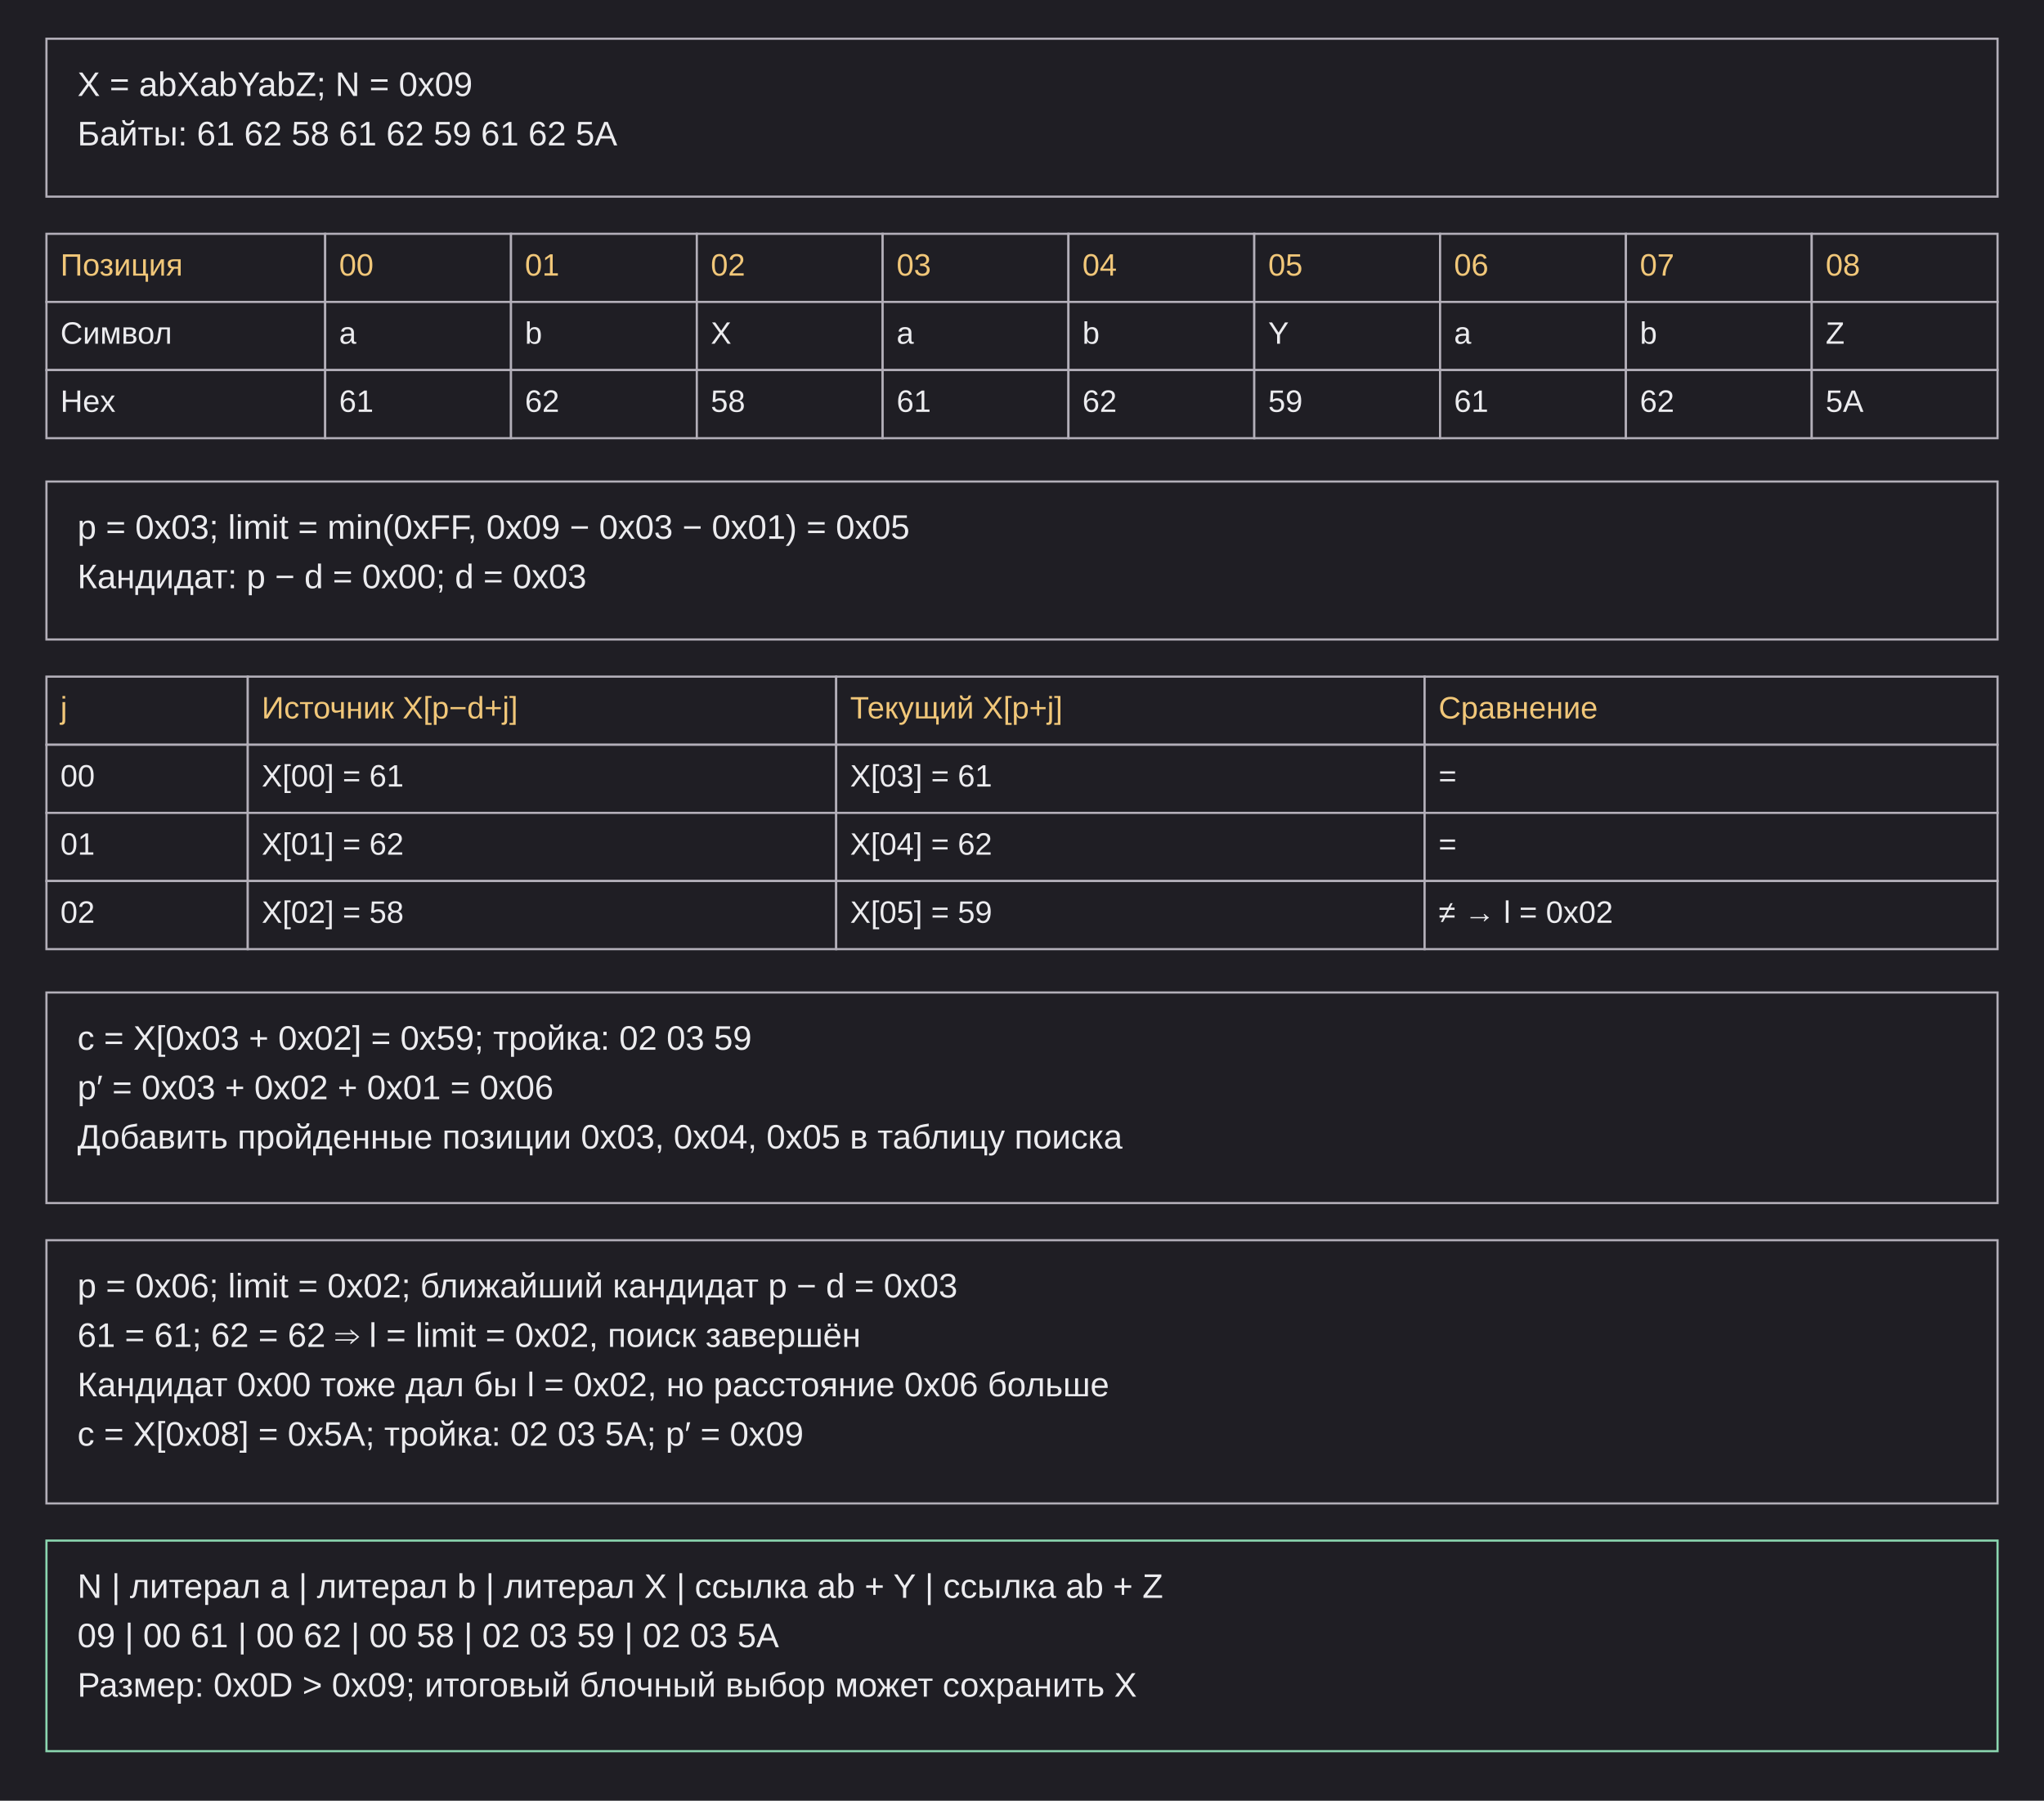
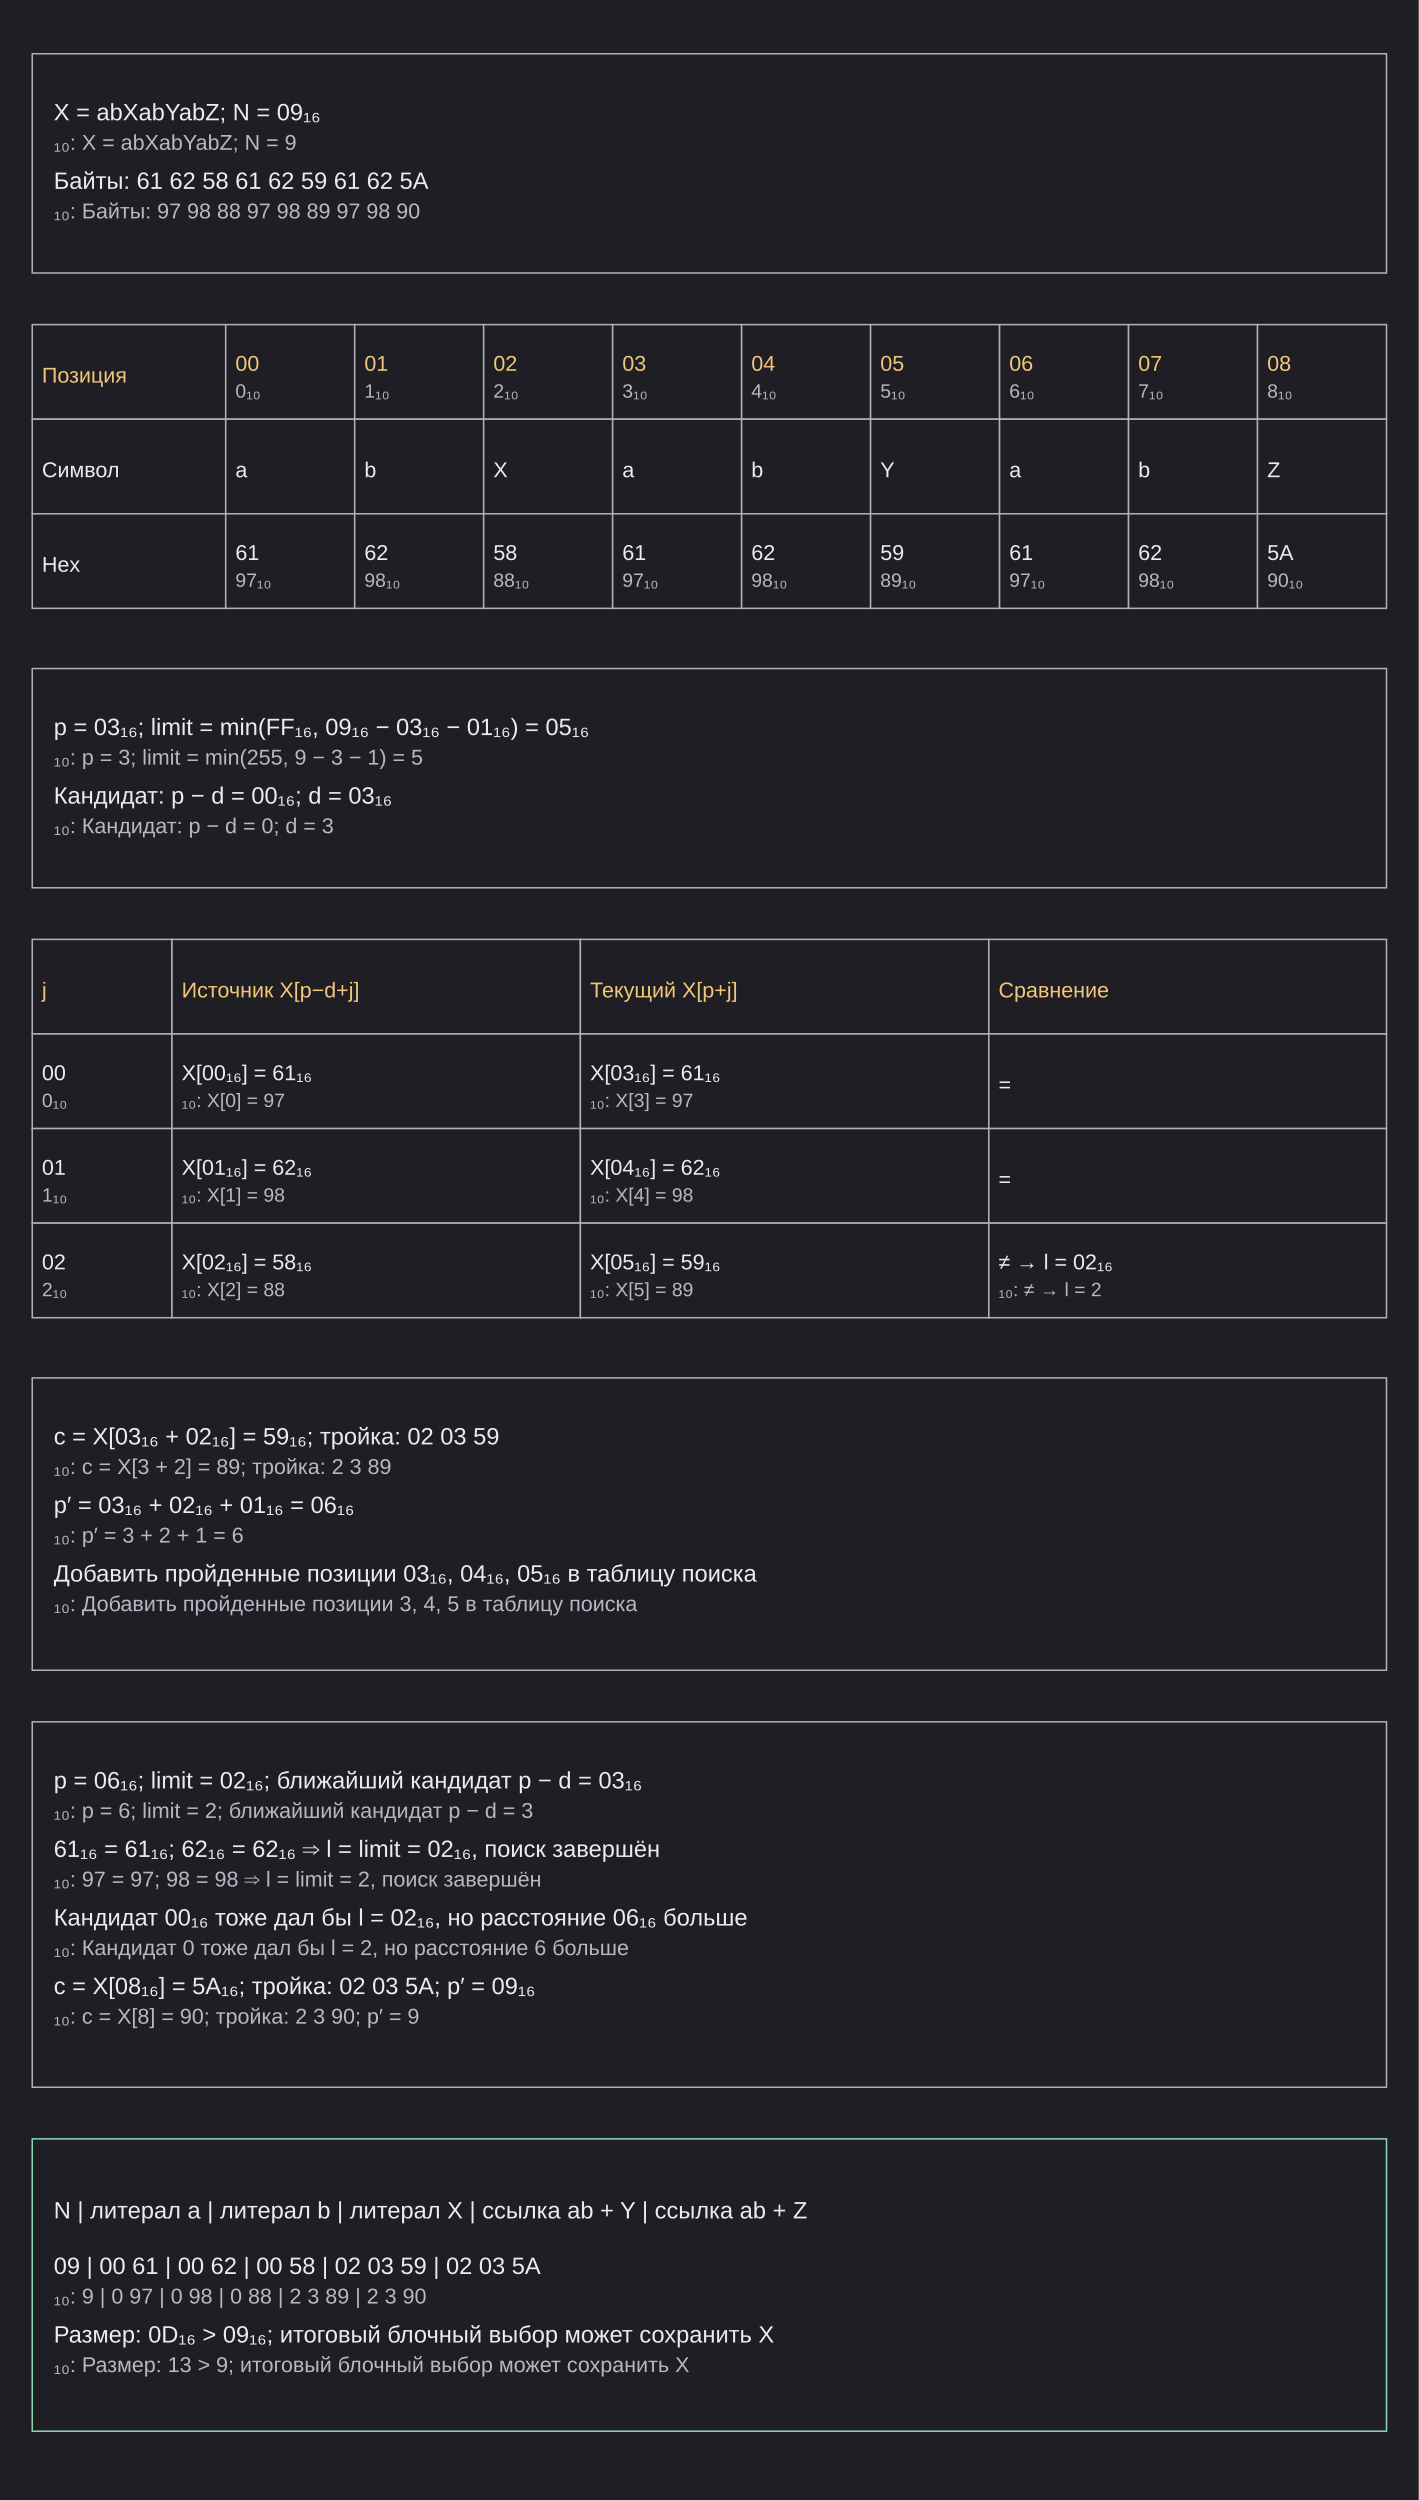
- <svg xmlns="http://www.w3.org/2000/svg" width="1320" height="1163" viewBox="0 0 1320 1163">
+ <svg xmlns="http://www.w3.org/2000/svg" width="1320" height="2326.0" viewBox="0 0 1320 2326">
  <defs>
    <marker id="arrow" markerWidth="8" markerHeight="8" refX="7" refY="4" orient="auto">
      <path d="M0,0 L8,4 L0,8 Z" fill="#b3afb9" />
    </marker>
  </defs>
  <rect width="100%" height="100%" fill="#1f1e24" />
-   <rect x="30" y="25" width="1260" height="102" rx="0" fill="#1f1e24" stroke="#b3afb9" stroke-width="1.4" />
-   <text font-family="Arial" font-size="22" fill="#ececef" text-anchor="start">
-     <tspan x="50" y="62.0">X = abXabYabZ; N = 0x09</tspan>
-     <tspan x="50" y="93.9">Байты: 61 62 58 61 62 59 61 62 5A</tspan>
-   </text>
-   <rect x="30" y="151" width="180" height="44" rx="0" fill="#1f1e24" stroke="#b3afb9" stroke-width="1.4" />
-   <text font-family="Arial" font-size="20" fill="#f1c779" text-anchor="start">
-     <tspan x="39" y="178.0">Позиция</tspan>
-   </text>
-   <rect x="210" y="151" width="120" height="44" rx="0" fill="#1f1e24" stroke="#b3afb9" stroke-width="1.4" />
-   <text font-family="Arial" font-size="20" fill="#f1c779" text-anchor="start">
-     <tspan x="219" y="178.0">00</tspan>
-   </text>
-   <rect x="330" y="151" width="120" height="44" rx="0" fill="#1f1e24" stroke="#b3afb9" stroke-width="1.4" />
-   <text font-family="Arial" font-size="20" fill="#f1c779" text-anchor="start">
-     <tspan x="339" y="178.0">01</tspan>
-   </text>
-   <rect x="450" y="151" width="120" height="44" rx="0" fill="#1f1e24" stroke="#b3afb9" stroke-width="1.4" />
-   <text font-family="Arial" font-size="20" fill="#f1c779" text-anchor="start">
-     <tspan x="459" y="178.0">02</tspan>
-   </text>
-   <rect x="570" y="151" width="120" height="44" rx="0" fill="#1f1e24" stroke="#b3afb9" stroke-width="1.4" />
-   <text font-family="Arial" font-size="20" fill="#f1c779" text-anchor="start">
-     <tspan x="579" y="178.0">03</tspan>
-   </text>
-   <rect x="690" y="151" width="120" height="44" rx="0" fill="#1f1e24" stroke="#b3afb9" stroke-width="1.4" />
-   <text font-family="Arial" font-size="20" fill="#f1c779" text-anchor="start">
-     <tspan x="699" y="178.0">04</tspan>
-   </text>
-   <rect x="810" y="151" width="120" height="44" rx="0" fill="#1f1e24" stroke="#b3afb9" stroke-width="1.4" />
-   <text font-family="Arial" font-size="20" fill="#f1c779" text-anchor="start">
-     <tspan x="819" y="178.0">05</tspan>
-   </text>
-   <rect x="930" y="151" width="120" height="44" rx="0" fill="#1f1e24" stroke="#b3afb9" stroke-width="1.4" />
-   <text font-family="Arial" font-size="20" fill="#f1c779" text-anchor="start">
-     <tspan x="939" y="178.0">06</tspan>
-   </text>
-   <rect x="1050" y="151" width="120" height="44" rx="0" fill="#1f1e24" stroke="#b3afb9" stroke-width="1.4" />
-   <text font-family="Arial" font-size="20" fill="#f1c779" text-anchor="start">
-     <tspan x="1059" y="178.0">07</tspan>
-   </text>
-   <rect x="1170" y="151" width="120" height="44" rx="0" fill="#1f1e24" stroke="#b3afb9" stroke-width="1.4" />
-   <text font-family="Arial" font-size="20" fill="#f1c779" text-anchor="start">
-     <tspan x="1179" y="178.0">08</tspan>
-   </text>
-   <rect x="30" y="195" width="180" height="44" rx="0" fill="#1f1e24" stroke="#b3afb9" stroke-width="1.4" />
-   <text font-family="Arial" font-size="20" fill="#ececef" text-anchor="start">
-     <tspan x="39" y="222.0">Символ</tspan>
-   </text>
-   <rect x="210" y="195" width="120" height="44" rx="0" fill="#1f1e24" stroke="#b3afb9" stroke-width="1.4" />
-   <text font-family="Arial" font-size="20" fill="#ececef" text-anchor="start">
-     <tspan x="219" y="222.0">a</tspan>
-   </text>
-   <rect x="330" y="195" width="120" height="44" rx="0" fill="#1f1e24" stroke="#b3afb9" stroke-width="1.4" />
-   <text font-family="Arial" font-size="20" fill="#ececef" text-anchor="start">
-     <tspan x="339" y="222.0">b</tspan>
-   </text>
-   <rect x="450" y="195" width="120" height="44" rx="0" fill="#1f1e24" stroke="#b3afb9" stroke-width="1.4" />
-   <text font-family="Arial" font-size="20" fill="#ececef" text-anchor="start">
-     <tspan x="459" y="222.0">X</tspan>
-   </text>
-   <rect x="570" y="195" width="120" height="44" rx="0" fill="#1f1e24" stroke="#b3afb9" stroke-width="1.4" />
-   <text font-family="Arial" font-size="20" fill="#ececef" text-anchor="start">
-     <tspan x="579" y="222.0">a</tspan>
-   </text>
-   <rect x="690" y="195" width="120" height="44" rx="0" fill="#1f1e24" stroke="#b3afb9" stroke-width="1.4" />
-   <text font-family="Arial" font-size="20" fill="#ececef" text-anchor="start">
-     <tspan x="699" y="222.0">b</tspan>
-   </text>
-   <rect x="810" y="195" width="120" height="44" rx="0" fill="#1f1e24" stroke="#b3afb9" stroke-width="1.4" />
-   <text font-family="Arial" font-size="20" fill="#ececef" text-anchor="start">
-     <tspan x="819" y="222.0">Y</tspan>
-   </text>
-   <rect x="930" y="195" width="120" height="44" rx="0" fill="#1f1e24" stroke="#b3afb9" stroke-width="1.4" />
-   <text font-family="Arial" font-size="20" fill="#ececef" text-anchor="start">
-     <tspan x="939" y="222.0">a</tspan>
-   </text>
-   <rect x="1050" y="195" width="120" height="44" rx="0" fill="#1f1e24" stroke="#b3afb9" stroke-width="1.4" />
-   <text font-family="Arial" font-size="20" fill="#ececef" text-anchor="start">
-     <tspan x="1059" y="222.0">b</tspan>
-   </text>
-   <rect x="1170" y="195" width="120" height="44" rx="0" fill="#1f1e24" stroke="#b3afb9" stroke-width="1.4" />
-   <text font-family="Arial" font-size="20" fill="#ececef" text-anchor="start">
-     <tspan x="1179" y="222.0">Z</tspan>
-   </text>
-   <rect x="30" y="239" width="180" height="44" rx="0" fill="#1f1e24" stroke="#b3afb9" stroke-width="1.4" />
-   <text font-family="Arial" font-size="20" fill="#ececef" text-anchor="start">
-     <tspan x="39" y="266.0">Hex</tspan>
-   </text>
-   <rect x="210" y="239" width="120" height="44" rx="0" fill="#1f1e24" stroke="#b3afb9" stroke-width="1.4" />
-   <text font-family="Arial" font-size="20" fill="#ececef" text-anchor="start">
-     <tspan x="219" y="266.0">61</tspan>
-   </text>
-   <rect x="330" y="239" width="120" height="44" rx="0" fill="#1f1e24" stroke="#b3afb9" stroke-width="1.4" />
-   <text font-family="Arial" font-size="20" fill="#ececef" text-anchor="start">
-     <tspan x="339" y="266.0">62</tspan>
-   </text>
-   <rect x="450" y="239" width="120" height="44" rx="0" fill="#1f1e24" stroke="#b3afb9" stroke-width="1.4" />
-   <text font-family="Arial" font-size="20" fill="#ececef" text-anchor="start">
-     <tspan x="459" y="266.0">58</tspan>
-   </text>
-   <rect x="570" y="239" width="120" height="44" rx="0" fill="#1f1e24" stroke="#b3afb9" stroke-width="1.4" />
-   <text font-family="Arial" font-size="20" fill="#ececef" text-anchor="start">
-     <tspan x="579" y="266.0">61</tspan>
-   </text>
-   <rect x="690" y="239" width="120" height="44" rx="0" fill="#1f1e24" stroke="#b3afb9" stroke-width="1.4" />
-   <text font-family="Arial" font-size="20" fill="#ececef" text-anchor="start">
-     <tspan x="699" y="266.0">62</tspan>
-   </text>
-   <rect x="810" y="239" width="120" height="44" rx="0" fill="#1f1e24" stroke="#b3afb9" stroke-width="1.4" />
-   <text font-family="Arial" font-size="20" fill="#ececef" text-anchor="start">
-     <tspan x="819" y="266.0">59</tspan>
-   </text>
-   <rect x="930" y="239" width="120" height="44" rx="0" fill="#1f1e24" stroke="#b3afb9" stroke-width="1.4" />
-   <text font-family="Arial" font-size="20" fill="#ececef" text-anchor="start">
-     <tspan x="939" y="266.0">61</tspan>
-   </text>
-   <rect x="1050" y="239" width="120" height="44" rx="0" fill="#1f1e24" stroke="#b3afb9" stroke-width="1.4" />
-   <text font-family="Arial" font-size="20" fill="#ececef" text-anchor="start">
-     <tspan x="1059" y="266.0">62</tspan>
-   </text>
-   <rect x="1170" y="239" width="120" height="44" rx="0" fill="#1f1e24" stroke="#b3afb9" stroke-width="1.4" />
-   <text font-family="Arial" font-size="20" fill="#ececef" text-anchor="start">
-     <tspan x="1179" y="266.0">5A</tspan>
-   </text>
-   <rect x="30" y="311" width="1260" height="102" rx="0" fill="#1f1e24" stroke="#b3afb9" stroke-width="1.4" />
-   <text font-family="Arial" font-size="22" fill="#ececef" text-anchor="start">
-     <tspan x="50" y="348.0">p = 0x03; limit = min(0xFF, 0x09 − 0x03 − 0x01) = 0x05</tspan>
-     <tspan x="50" y="379.9">Кандидат: p − d = 0x00; d = 0x03</tspan>
-   </text>
-   <rect x="30" y="437" width="130" height="44" rx="0" fill="#1f1e24" stroke="#b3afb9" stroke-width="1.4" />
-   <text font-family="Arial" font-size="20" fill="#f1c779" text-anchor="start">
-     <tspan x="39" y="464.0">j</tspan>
-   </text>
-   <rect x="160" y="437" width="380" height="44" rx="0" fill="#1f1e24" stroke="#b3afb9" stroke-width="1.4" />
-   <text font-family="Arial" font-size="20" fill="#f1c779" text-anchor="start">
-     <tspan x="169" y="464.0">Источник X[p−d+j]</tspan>
-   </text>
-   <rect x="540" y="437" width="380" height="44" rx="0" fill="#1f1e24" stroke="#b3afb9" stroke-width="1.4" />
-   <text font-family="Arial" font-size="20" fill="#f1c779" text-anchor="start">
-     <tspan x="549" y="464.0">Текущий X[p+j]</tspan>
-   </text>
-   <rect x="920" y="437" width="370" height="44" rx="0" fill="#1f1e24" stroke="#b3afb9" stroke-width="1.4" />
-   <text font-family="Arial" font-size="20" fill="#f1c779" text-anchor="start">
-     <tspan x="929" y="464.0">Сравнение</tspan>
-   </text>
-   <rect x="30" y="481" width="130" height="44" rx="0" fill="#1f1e24" stroke="#b3afb9" stroke-width="1.4" />
-   <text font-family="Arial" font-size="20" fill="#ececef" text-anchor="start">
-     <tspan x="39" y="508.0">00</tspan>
-   </text>
-   <rect x="160" y="481" width="380" height="44" rx="0" fill="#1f1e24" stroke="#b3afb9" stroke-width="1.4" />
-   <text font-family="Arial" font-size="20" fill="#ececef" text-anchor="start">
-     <tspan x="169" y="508.0">X[00] = 61</tspan>
-   </text>
-   <rect x="540" y="481" width="380" height="44" rx="0" fill="#1f1e24" stroke="#b3afb9" stroke-width="1.4" />
-   <text font-family="Arial" font-size="20" fill="#ececef" text-anchor="start">
-     <tspan x="549" y="508.0">X[03] = 61</tspan>
-   </text>
-   <rect x="920" y="481" width="370" height="44" rx="0" fill="#1f1e24" stroke="#b3afb9" stroke-width="1.4" />
-   <text font-family="Arial" font-size="20" fill="#ececef" text-anchor="start">
-     <tspan x="929" y="508.0">=</tspan>
-   </text>
-   <rect x="30" y="525" width="130" height="44" rx="0" fill="#1f1e24" stroke="#b3afb9" stroke-width="1.4" />
-   <text font-family="Arial" font-size="20" fill="#ececef" text-anchor="start">
-     <tspan x="39" y="552.0">01</tspan>
-   </text>
-   <rect x="160" y="525" width="380" height="44" rx="0" fill="#1f1e24" stroke="#b3afb9" stroke-width="1.4" />
-   <text font-family="Arial" font-size="20" fill="#ececef" text-anchor="start">
-     <tspan x="169" y="552.0">X[01] = 62</tspan>
-   </text>
-   <rect x="540" y="525" width="380" height="44" rx="0" fill="#1f1e24" stroke="#b3afb9" stroke-width="1.4" />
-   <text font-family="Arial" font-size="20" fill="#ececef" text-anchor="start">
-     <tspan x="549" y="552.0">X[04] = 62</tspan>
-   </text>
-   <rect x="920" y="525" width="370" height="44" rx="0" fill="#1f1e24" stroke="#b3afb9" stroke-width="1.4" />
-   <text font-family="Arial" font-size="20" fill="#ececef" text-anchor="start">
-     <tspan x="929" y="552.0">=</tspan>
-   </text>
-   <rect x="30" y="569" width="130" height="44" rx="0" fill="#1f1e24" stroke="#b3afb9" stroke-width="1.4" />
-   <text font-family="Arial" font-size="20" fill="#ececef" text-anchor="start">
-     <tspan x="39" y="596.0">02</tspan>
-   </text>
-   <rect x="160" y="569" width="380" height="44" rx="0" fill="#1f1e24" stroke="#b3afb9" stroke-width="1.4" />
-   <text font-family="Arial" font-size="20" fill="#ececef" text-anchor="start">
-     <tspan x="169" y="596.0">X[02] = 58</tspan>
-   </text>
-   <rect x="540" y="569" width="380" height="44" rx="0" fill="#1f1e24" stroke="#b3afb9" stroke-width="1.4" />
-   <text font-family="Arial" font-size="20" fill="#ececef" text-anchor="start">
-     <tspan x="549" y="596.0">X[05] = 59</tspan>
-   </text>
-   <rect x="920" y="569" width="370" height="44" rx="0" fill="#1f1e24" stroke="#b3afb9" stroke-width="1.4" />
-   <text font-family="Arial" font-size="20" fill="#ececef" text-anchor="start">
-     <tspan x="929" y="596.0">≠ → l = 0x02</tspan>
-   </text>
-   <rect x="30" y="641" width="1260" height="136" rx="0" fill="#1f1e24" stroke="#b3afb9" stroke-width="1.4" />
-   <text font-family="Arial" font-size="22" fill="#ececef" text-anchor="start">
-     <tspan x="50" y="678.0">c = X[0x03 + 0x02] = 0x59; тройка: 02 03 59</tspan>
-     <tspan x="50" y="709.9">p′ = 0x03 + 0x02 + 0x01 = 0x06</tspan>
-     <tspan x="50" y="741.8">Добавить пройденные позиции 0x03, 0x04, 0x05 в таблицу поиска</tspan>
-   </text>
-   <rect x="30" y="801" width="1260" height="170" rx="0" fill="#1f1e24" stroke="#b3afb9" stroke-width="1.4" />
-   <text font-family="Arial" font-size="22" fill="#ececef" text-anchor="start">
-     <tspan x="50" y="838.0">p = 0x06; limit = 0x02; ближайший кандидат p − d = 0x03</tspan>
-     <tspan x="50" y="869.9">61 = 61; 62 = 62 ⇒ l = limit = 0x02, поиск завершён</tspan>
-     <tspan x="50" y="901.8">Кандидат 0x00 тоже дал бы l = 0x02, но расстояние 0x06 больше</tspan>
-     <tspan x="50" y="933.7">c = X[0x08] = 0x5A; тройка: 02 03 5A; p′ = 0x09</tspan>
-   </text>
-   <rect x="30" y="995" width="1260" height="136" rx="0" fill="#1f1e24" stroke="#8bd6b0" stroke-width="1.4" />
-   <text font-family="Arial" font-size="22" fill="#ececef" text-anchor="start">
-     <tspan x="50" y="1032.0">N | литерал a | литерал b | литерал X | ссылка ab + Y | ссылка ab + Z</tspan>
-     <tspan x="50" y="1063.9">09 | 00 61 | 00 62 | 00 58 | 02 03 59 | 02 03 5A</tspan>
-     <tspan x="50" y="1095.8">Размер: 0x0D &gt; 0x09; итоговый блочный выбор может сохранить X</tspan>
+   <rect x="30" y="50.0" width="1260" height="204.0" rx="0" fill="#1f1e24" stroke="#b3afb9" stroke-width="1.4" />
+   <text font-family="Arial" font-size="22" fill="#ececef" text-anchor="start">
+     <tspan x="50" y="111.9">X = abXabYabZ; N = 09₁₆</tspan>
+     <tspan x="50" y="139.4" font-size="20.0" fill="#bbb6c3">₁₀: X = abXabYabZ; N = 9</tspan>
+     <tspan x="50" y="175.7">Байты: 61 62 58 61 62 59 61 62 5A</tspan>
+     <tspan x="50" y="203.2" font-size="20.0" fill="#bbb6c3">₁₀: Байты: 97 98 88 97 98 89 97 98 90</tspan>
+   </text>
+   <rect x="30" y="302.0" width="180" height="88.0" rx="0" fill="#1f1e24" stroke="#b3afb9" stroke-width="1.4" />
+   <text font-family="Arial" font-size="20" fill="#f1c779" text-anchor="start">
+     <tspan x="39" y="356.0">Позиция</tspan>
+   </text>
+   <rect x="210" y="302.0" width="120" height="88.0" rx="0" fill="#1f1e24" stroke="#b3afb9" stroke-width="1.4" />
+   <text font-family="Arial" font-size="20" fill="#f1c779" text-anchor="start">
+     <tspan x="219" y="345.0">00</tspan>
+     <tspan x="219" y="370.0" font-size="18.0" fill="#bbb6c3">0₁₀</tspan>
+   </text>
+   <rect x="330" y="302.0" width="120" height="88.0" rx="0" fill="#1f1e24" stroke="#b3afb9" stroke-width="1.4" />
+   <text font-family="Arial" font-size="20" fill="#f1c779" text-anchor="start">
+     <tspan x="339" y="345.0">01</tspan>
+     <tspan x="339" y="370.0" font-size="18.0" fill="#bbb6c3">1₁₀</tspan>
+   </text>
+   <rect x="450" y="302.0" width="120" height="88.0" rx="0" fill="#1f1e24" stroke="#b3afb9" stroke-width="1.4" />
+   <text font-family="Arial" font-size="20" fill="#f1c779" text-anchor="start">
+     <tspan x="459" y="345.0">02</tspan>
+     <tspan x="459" y="370.0" font-size="18.0" fill="#bbb6c3">2₁₀</tspan>
+   </text>
+   <rect x="570" y="302.0" width="120" height="88.0" rx="0" fill="#1f1e24" stroke="#b3afb9" stroke-width="1.4" />
+   <text font-family="Arial" font-size="20" fill="#f1c779" text-anchor="start">
+     <tspan x="579" y="345.0">03</tspan>
+     <tspan x="579" y="370.0" font-size="18.0" fill="#bbb6c3">3₁₀</tspan>
+   </text>
+   <rect x="690" y="302.0" width="120" height="88.0" rx="0" fill="#1f1e24" stroke="#b3afb9" stroke-width="1.4" />
+   <text font-family="Arial" font-size="20" fill="#f1c779" text-anchor="start">
+     <tspan x="699" y="345.0">04</tspan>
+     <tspan x="699" y="370.0" font-size="18.0" fill="#bbb6c3">4₁₀</tspan>
+   </text>
+   <rect x="810" y="302.0" width="120" height="88.0" rx="0" fill="#1f1e24" stroke="#b3afb9" stroke-width="1.4" />
+   <text font-family="Arial" font-size="20" fill="#f1c779" text-anchor="start">
+     <tspan x="819" y="345.0">05</tspan>
+     <tspan x="819" y="370.0" font-size="18.0" fill="#bbb6c3">5₁₀</tspan>
+   </text>
+   <rect x="930" y="302.0" width="120" height="88.0" rx="0" fill="#1f1e24" stroke="#b3afb9" stroke-width="1.4" />
+   <text font-family="Arial" font-size="20" fill="#f1c779" text-anchor="start">
+     <tspan x="939" y="345.0">06</tspan>
+     <tspan x="939" y="370.0" font-size="18.0" fill="#bbb6c3">6₁₀</tspan>
+   </text>
+   <rect x="1050" y="302.0" width="120" height="88.0" rx="0" fill="#1f1e24" stroke="#b3afb9" stroke-width="1.4" />
+   <text font-family="Arial" font-size="20" fill="#f1c779" text-anchor="start">
+     <tspan x="1059" y="345.0">07</tspan>
+     <tspan x="1059" y="370.0" font-size="18.0" fill="#bbb6c3">7₁₀</tspan>
+   </text>
+   <rect x="1170" y="302.0" width="120" height="88.0" rx="0" fill="#1f1e24" stroke="#b3afb9" stroke-width="1.4" />
+   <text font-family="Arial" font-size="20" fill="#f1c779" text-anchor="start">
+     <tspan x="1179" y="345.0">08</tspan>
+     <tspan x="1179" y="370.0" font-size="18.0" fill="#bbb6c3">8₁₀</tspan>
+   </text>
+   <rect x="30" y="390.0" width="180" height="88.0" rx="0" fill="#1f1e24" stroke="#b3afb9" stroke-width="1.4" />
+   <text font-family="Arial" font-size="20" fill="#ececef" text-anchor="start">
+     <tspan x="39" y="444.0">Символ</tspan>
+   </text>
+   <rect x="210" y="390.0" width="120" height="88.0" rx="0" fill="#1f1e24" stroke="#b3afb9" stroke-width="1.4" />
+   <text font-family="Arial" font-size="20" fill="#ececef" text-anchor="start">
+     <tspan x="219" y="444.0">a</tspan>
+   </text>
+   <rect x="330" y="390.0" width="120" height="88.0" rx="0" fill="#1f1e24" stroke="#b3afb9" stroke-width="1.4" />
+   <text font-family="Arial" font-size="20" fill="#ececef" text-anchor="start">
+     <tspan x="339" y="444.0">b</tspan>
+   </text>
+   <rect x="450" y="390.0" width="120" height="88.0" rx="0" fill="#1f1e24" stroke="#b3afb9" stroke-width="1.4" />
+   <text font-family="Arial" font-size="20" fill="#ececef" text-anchor="start">
+     <tspan x="459" y="444.0">X</tspan>
+   </text>
+   <rect x="570" y="390.0" width="120" height="88.0" rx="0" fill="#1f1e24" stroke="#b3afb9" stroke-width="1.4" />
+   <text font-family="Arial" font-size="20" fill="#ececef" text-anchor="start">
+     <tspan x="579" y="444.0">a</tspan>
+   </text>
+   <rect x="690" y="390.0" width="120" height="88.0" rx="0" fill="#1f1e24" stroke="#b3afb9" stroke-width="1.4" />
+   <text font-family="Arial" font-size="20" fill="#ececef" text-anchor="start">
+     <tspan x="699" y="444.0">b</tspan>
+   </text>
+   <rect x="810" y="390.0" width="120" height="88.0" rx="0" fill="#1f1e24" stroke="#b3afb9" stroke-width="1.4" />
+   <text font-family="Arial" font-size="20" fill="#ececef" text-anchor="start">
+     <tspan x="819" y="444.0">Y</tspan>
+   </text>
+   <rect x="930" y="390.0" width="120" height="88.0" rx="0" fill="#1f1e24" stroke="#b3afb9" stroke-width="1.4" />
+   <text font-family="Arial" font-size="20" fill="#ececef" text-anchor="start">
+     <tspan x="939" y="444.0">a</tspan>
+   </text>
+   <rect x="1050" y="390.0" width="120" height="88.0" rx="0" fill="#1f1e24" stroke="#b3afb9" stroke-width="1.4" />
+   <text font-family="Arial" font-size="20" fill="#ececef" text-anchor="start">
+     <tspan x="1059" y="444.0">b</tspan>
+   </text>
+   <rect x="1170" y="390.0" width="120" height="88.0" rx="0" fill="#1f1e24" stroke="#b3afb9" stroke-width="1.4" />
+   <text font-family="Arial" font-size="20" fill="#ececef" text-anchor="start">
+     <tspan x="1179" y="444.0">Z</tspan>
+   </text>
+   <rect x="30" y="478.0" width="180" height="88.0" rx="0" fill="#1f1e24" stroke="#b3afb9" stroke-width="1.4" />
+   <text font-family="Arial" font-size="20" fill="#ececef" text-anchor="start">
+     <tspan x="39" y="532.0">Hex</tspan>
+   </text>
+   <rect x="210" y="478.0" width="120" height="88.0" rx="0" fill="#1f1e24" stroke="#b3afb9" stroke-width="1.4" />
+   <text font-family="Arial" font-size="20" fill="#ececef" text-anchor="start">
+     <tspan x="219" y="521.0">61</tspan>
+     <tspan x="219" y="546.0" font-size="18.0" fill="#bbb6c3">97₁₀</tspan>
+   </text>
+   <rect x="330" y="478.0" width="120" height="88.0" rx="0" fill="#1f1e24" stroke="#b3afb9" stroke-width="1.4" />
+   <text font-family="Arial" font-size="20" fill="#ececef" text-anchor="start">
+     <tspan x="339" y="521.0">62</tspan>
+     <tspan x="339" y="546.0" font-size="18.0" fill="#bbb6c3">98₁₀</tspan>
+   </text>
+   <rect x="450" y="478.0" width="120" height="88.0" rx="0" fill="#1f1e24" stroke="#b3afb9" stroke-width="1.4" />
+   <text font-family="Arial" font-size="20" fill="#ececef" text-anchor="start">
+     <tspan x="459" y="521.0">58</tspan>
+     <tspan x="459" y="546.0" font-size="18.0" fill="#bbb6c3">88₁₀</tspan>
+   </text>
+   <rect x="570" y="478.0" width="120" height="88.0" rx="0" fill="#1f1e24" stroke="#b3afb9" stroke-width="1.4" />
+   <text font-family="Arial" font-size="20" fill="#ececef" text-anchor="start">
+     <tspan x="579" y="521.0">61</tspan>
+     <tspan x="579" y="546.0" font-size="18.0" fill="#bbb6c3">97₁₀</tspan>
+   </text>
+   <rect x="690" y="478.0" width="120" height="88.0" rx="0" fill="#1f1e24" stroke="#b3afb9" stroke-width="1.4" />
+   <text font-family="Arial" font-size="20" fill="#ececef" text-anchor="start">
+     <tspan x="699" y="521.0">62</tspan>
+     <tspan x="699" y="546.0" font-size="18.0" fill="#bbb6c3">98₁₀</tspan>
+   </text>
+   <rect x="810" y="478.0" width="120" height="88.0" rx="0" fill="#1f1e24" stroke="#b3afb9" stroke-width="1.4" />
+   <text font-family="Arial" font-size="20" fill="#ececef" text-anchor="start">
+     <tspan x="819" y="521.0">59</tspan>
+     <tspan x="819" y="546.0" font-size="18.0" fill="#bbb6c3">89₁₀</tspan>
+   </text>
+   <rect x="930" y="478.0" width="120" height="88.0" rx="0" fill="#1f1e24" stroke="#b3afb9" stroke-width="1.4" />
+   <text font-family="Arial" font-size="20" fill="#ececef" text-anchor="start">
+     <tspan x="939" y="521.0">61</tspan>
+     <tspan x="939" y="546.0" font-size="18.0" fill="#bbb6c3">97₁₀</tspan>
+   </text>
+   <rect x="1050" y="478.0" width="120" height="88.0" rx="0" fill="#1f1e24" stroke="#b3afb9" stroke-width="1.4" />
+   <text font-family="Arial" font-size="20" fill="#ececef" text-anchor="start">
+     <tspan x="1059" y="521.0">62</tspan>
+     <tspan x="1059" y="546.0" font-size="18.0" fill="#bbb6c3">98₁₀</tspan>
+   </text>
+   <rect x="1170" y="478.0" width="120" height="88.0" rx="0" fill="#1f1e24" stroke="#b3afb9" stroke-width="1.4" />
+   <text font-family="Arial" font-size="20" fill="#ececef" text-anchor="start">
+     <tspan x="1179" y="521.0">5A</tspan>
+     <tspan x="1179" y="546.0" font-size="18.0" fill="#bbb6c3">90₁₀</tspan>
+   </text>
+   <rect x="30" y="622.0" width="1260" height="204.0" rx="0" fill="#1f1e24" stroke="#b3afb9" stroke-width="1.4" />
+   <text font-family="Arial" font-size="22" fill="#ececef" text-anchor="start">
+     <tspan x="50" y="683.9">p = 03₁₆; limit = min(FF₁₆, 09₁₆ − 03₁₆ − 01₁₆) = 05₁₆</tspan>
+     <tspan x="50" y="711.4" font-size="20.0" fill="#bbb6c3">₁₀: p = 3; limit = min(255, 9 − 3 − 1) = 5</tspan>
+     <tspan x="50" y="747.7">Кандидат: p − d = 00₁₆; d = 03₁₆</tspan>
+     <tspan x="50" y="775.2" font-size="20.0" fill="#bbb6c3">₁₀: Кандидат: p − d = 0; d = 3</tspan>
+   </text>
+   <rect x="30" y="874.0" width="130" height="88.0" rx="0" fill="#1f1e24" stroke="#b3afb9" stroke-width="1.4" />
+   <text font-family="Arial" font-size="20" fill="#f1c779" text-anchor="start">
+     <tspan x="39" y="928.0">j</tspan>
+   </text>
+   <rect x="160" y="874.0" width="380" height="88.0" rx="0" fill="#1f1e24" stroke="#b3afb9" stroke-width="1.4" />
+   <text font-family="Arial" font-size="20" fill="#f1c779" text-anchor="start">
+     <tspan x="169" y="928.0">Источник X[p−d+j]</tspan>
+   </text>
+   <rect x="540" y="874.0" width="380" height="88.0" rx="0" fill="#1f1e24" stroke="#b3afb9" stroke-width="1.4" />
+   <text font-family="Arial" font-size="20" fill="#f1c779" text-anchor="start">
+     <tspan x="549" y="928.0">Текущий X[p+j]</tspan>
+   </text>
+   <rect x="920" y="874.0" width="370" height="88.0" rx="0" fill="#1f1e24" stroke="#b3afb9" stroke-width="1.4" />
+   <text font-family="Arial" font-size="20" fill="#f1c779" text-anchor="start">
+     <tspan x="929" y="928.0">Сравнение</tspan>
+   </text>
+   <rect x="30" y="962.0" width="130" height="88.0" rx="0" fill="#1f1e24" stroke="#b3afb9" stroke-width="1.4" />
+   <text font-family="Arial" font-size="20" fill="#ececef" text-anchor="start">
+     <tspan x="39" y="1005.0">00</tspan>
+     <tspan x="39" y="1030.0" font-size="18.0" fill="#bbb6c3">0₁₀</tspan>
+   </text>
+   <rect x="160" y="962.0" width="380" height="88.0" rx="0" fill="#1f1e24" stroke="#b3afb9" stroke-width="1.4" />
+   <text font-family="Arial" font-size="20" fill="#ececef" text-anchor="start">
+     <tspan x="169" y="1005.0">X[00₁₆] = 61₁₆</tspan>
+     <tspan x="169" y="1030.0" font-size="18.0" fill="#bbb6c3">₁₀: X[0] = 97</tspan>
+   </text>
+   <rect x="540" y="962.0" width="380" height="88.0" rx="0" fill="#1f1e24" stroke="#b3afb9" stroke-width="1.4" />
+   <text font-family="Arial" font-size="20" fill="#ececef" text-anchor="start">
+     <tspan x="549" y="1005.0">X[03₁₆] = 61₁₆</tspan>
+     <tspan x="549" y="1030.0" font-size="18.0" fill="#bbb6c3">₁₀: X[3] = 97</tspan>
+   </text>
+   <rect x="920" y="962.0" width="370" height="88.0" rx="0" fill="#1f1e24" stroke="#b3afb9" stroke-width="1.4" />
+   <text font-family="Arial" font-size="20" fill="#ececef" text-anchor="start">
+     <tspan x="929" y="1016.0">=</tspan>
+   </text>
+   <rect x="30" y="1050.0" width="130" height="88.0" rx="0" fill="#1f1e24" stroke="#b3afb9" stroke-width="1.4" />
+   <text font-family="Arial" font-size="20" fill="#ececef" text-anchor="start">
+     <tspan x="39" y="1093.0">01</tspan>
+     <tspan x="39" y="1118.0" font-size="18.0" fill="#bbb6c3">1₁₀</tspan>
+   </text>
+   <rect x="160" y="1050.0" width="380" height="88.0" rx="0" fill="#1f1e24" stroke="#b3afb9" stroke-width="1.4" />
+   <text font-family="Arial" font-size="20" fill="#ececef" text-anchor="start">
+     <tspan x="169" y="1093.0">X[01₁₆] = 62₁₆</tspan>
+     <tspan x="169" y="1118.0" font-size="18.0" fill="#bbb6c3">₁₀: X[1] = 98</tspan>
+   </text>
+   <rect x="540" y="1050.0" width="380" height="88.0" rx="0" fill="#1f1e24" stroke="#b3afb9" stroke-width="1.4" />
+   <text font-family="Arial" font-size="20" fill="#ececef" text-anchor="start">
+     <tspan x="549" y="1093.0">X[04₁₆] = 62₁₆</tspan>
+     <tspan x="549" y="1118.0" font-size="18.0" fill="#bbb6c3">₁₀: X[4] = 98</tspan>
+   </text>
+   <rect x="920" y="1050.0" width="370" height="88.0" rx="0" fill="#1f1e24" stroke="#b3afb9" stroke-width="1.4" />
+   <text font-family="Arial" font-size="20" fill="#ececef" text-anchor="start">
+     <tspan x="929" y="1104.0">=</tspan>
+   </text>
+   <rect x="30" y="1138.0" width="130" height="88.0" rx="0" fill="#1f1e24" stroke="#b3afb9" stroke-width="1.4" />
+   <text font-family="Arial" font-size="20" fill="#ececef" text-anchor="start">
+     <tspan x="39" y="1181.0">02</tspan>
+     <tspan x="39" y="1206.0" font-size="18.0" fill="#bbb6c3">2₁₀</tspan>
+   </text>
+   <rect x="160" y="1138.0" width="380" height="88.0" rx="0" fill="#1f1e24" stroke="#b3afb9" stroke-width="1.4" />
+   <text font-family="Arial" font-size="20" fill="#ececef" text-anchor="start">
+     <tspan x="169" y="1181.0">X[02₁₆] = 58₁₆</tspan>
+     <tspan x="169" y="1206.0" font-size="18.0" fill="#bbb6c3">₁₀: X[2] = 88</tspan>
+   </text>
+   <rect x="540" y="1138.0" width="380" height="88.0" rx="0" fill="#1f1e24" stroke="#b3afb9" stroke-width="1.4" />
+   <text font-family="Arial" font-size="20" fill="#ececef" text-anchor="start">
+     <tspan x="549" y="1181.0">X[05₁₆] = 59₁₆</tspan>
+     <tspan x="549" y="1206.0" font-size="18.0" fill="#bbb6c3">₁₀: X[5] = 89</tspan>
+   </text>
+   <rect x="920" y="1138.0" width="370" height="88.0" rx="0" fill="#1f1e24" stroke="#b3afb9" stroke-width="1.4" />
+   <text font-family="Arial" font-size="20" fill="#ececef" text-anchor="start">
+     <tspan x="929" y="1181.0">≠ → l = 02₁₆</tspan>
+     <tspan x="929" y="1206.0" font-size="18.0" fill="#bbb6c3">₁₀: ≠ → l = 2</tspan>
+   </text>
+   <rect x="30" y="1282.0" width="1260" height="272.0" rx="0" fill="#1f1e24" stroke="#b3afb9" stroke-width="1.4" />
+   <text font-family="Arial" font-size="22" fill="#ececef" text-anchor="start">
+     <tspan x="50" y="1343.9">c = X[03₁₆ + 02₁₆] = 59₁₆; тройка: 02 03 59</tspan>
+     <tspan x="50" y="1371.4" font-size="20.0" fill="#bbb6c3">₁₀: c = X[3 + 2] = 89; тройка: 2 3 89</tspan>
+     <tspan x="50" y="1407.7">p′ = 03₁₆ + 02₁₆ + 01₁₆ = 06₁₆</tspan>
+     <tspan x="50" y="1435.2" font-size="20.0" fill="#bbb6c3">₁₀: p′ = 3 + 2 + 1 = 6</tspan>
+     <tspan x="50" y="1471.5">Добавить пройденные позиции 03₁₆, 04₁₆, 05₁₆ в таблицу поиска</tspan>
+     <tspan x="50" y="1499.0" font-size="20.0" fill="#bbb6c3">₁₀: Добавить пройденные позиции 3, 4, 5 в таблицу поиска</tspan>
+   </text>
+   <rect x="30" y="1602.0" width="1260" height="340.0" rx="0" fill="#1f1e24" stroke="#b3afb9" stroke-width="1.4" />
+   <text font-family="Arial" font-size="22" fill="#ececef" text-anchor="start">
+     <tspan x="50" y="1663.9">p = 06₁₆; limit = 02₁₆; ближайший кандидат p − d = 03₁₆</tspan>
+     <tspan x="50" y="1691.4" font-size="20.0" fill="#bbb6c3">₁₀: p = 6; limit = 2; ближайший кандидат p − d = 3</tspan>
+     <tspan x="50" y="1727.7">61₁₆ = 61₁₆; 62₁₆ = 62₁₆ ⇒ l = limit = 02₁₆, поиск завершён</tspan>
+     <tspan x="50" y="1755.2" font-size="20.0" fill="#bbb6c3">₁₀: 97 = 97; 98 = 98 ⇒ l = limit = 2, поиск завершён</tspan>
+     <tspan x="50" y="1791.5">Кандидат 00₁₆ тоже дал бы l = 02₁₆, но расстояние 06₁₆ больше</tspan>
+     <tspan x="50" y="1819.0" font-size="20.0" fill="#bbb6c3">₁₀: Кандидат 0 тоже дал бы l = 2, но расстояние 6 больше</tspan>
+     <tspan x="50" y="1855.3">c = X[08₁₆] = 5A₁₆; тройка: 02 03 5A; p′ = 09₁₆</tspan>
+     <tspan x="50" y="1882.8" font-size="20.0" fill="#bbb6c3">₁₀: c = X[8] = 90; тройка: 2 3 90; p′ = 9</tspan>
+   </text>
+   <rect x="30" y="1990.0" width="1260" height="272.0" rx="0" fill="#1f1e24" stroke="#8bd6b0" stroke-width="1.4" />
+   <text font-family="Arial" font-size="22" fill="#ececef" text-anchor="start">
+     <tspan x="50" y="2064.0">N | литерал a | литерал b | литерал X | ссылка ab + Y | ссылка ab + Z</tspan>
+     <tspan x="50" y="2115.7">09 | 00 61 | 00 62 | 00 58 | 02 03 59 | 02 03 5A</tspan>
+     <tspan x="50" y="2143.2" font-size="20.0" fill="#bbb6c3">₁₀: 9 | 0 97 | 0 98 | 0 88 | 2 3 89 | 2 3 90</tspan>
+     <tspan x="50" y="2179.5">Размер: 0D₁₆ &gt; 09₁₆; итоговый блочный выбор может сохранить X</tspan>
+     <tspan x="50" y="2207.0" font-size="20.0" fill="#bbb6c3">₁₀: Размер: 13 &gt; 9; итоговый блочный выбор может сохранить X</tspan>
  </text>
</svg>
